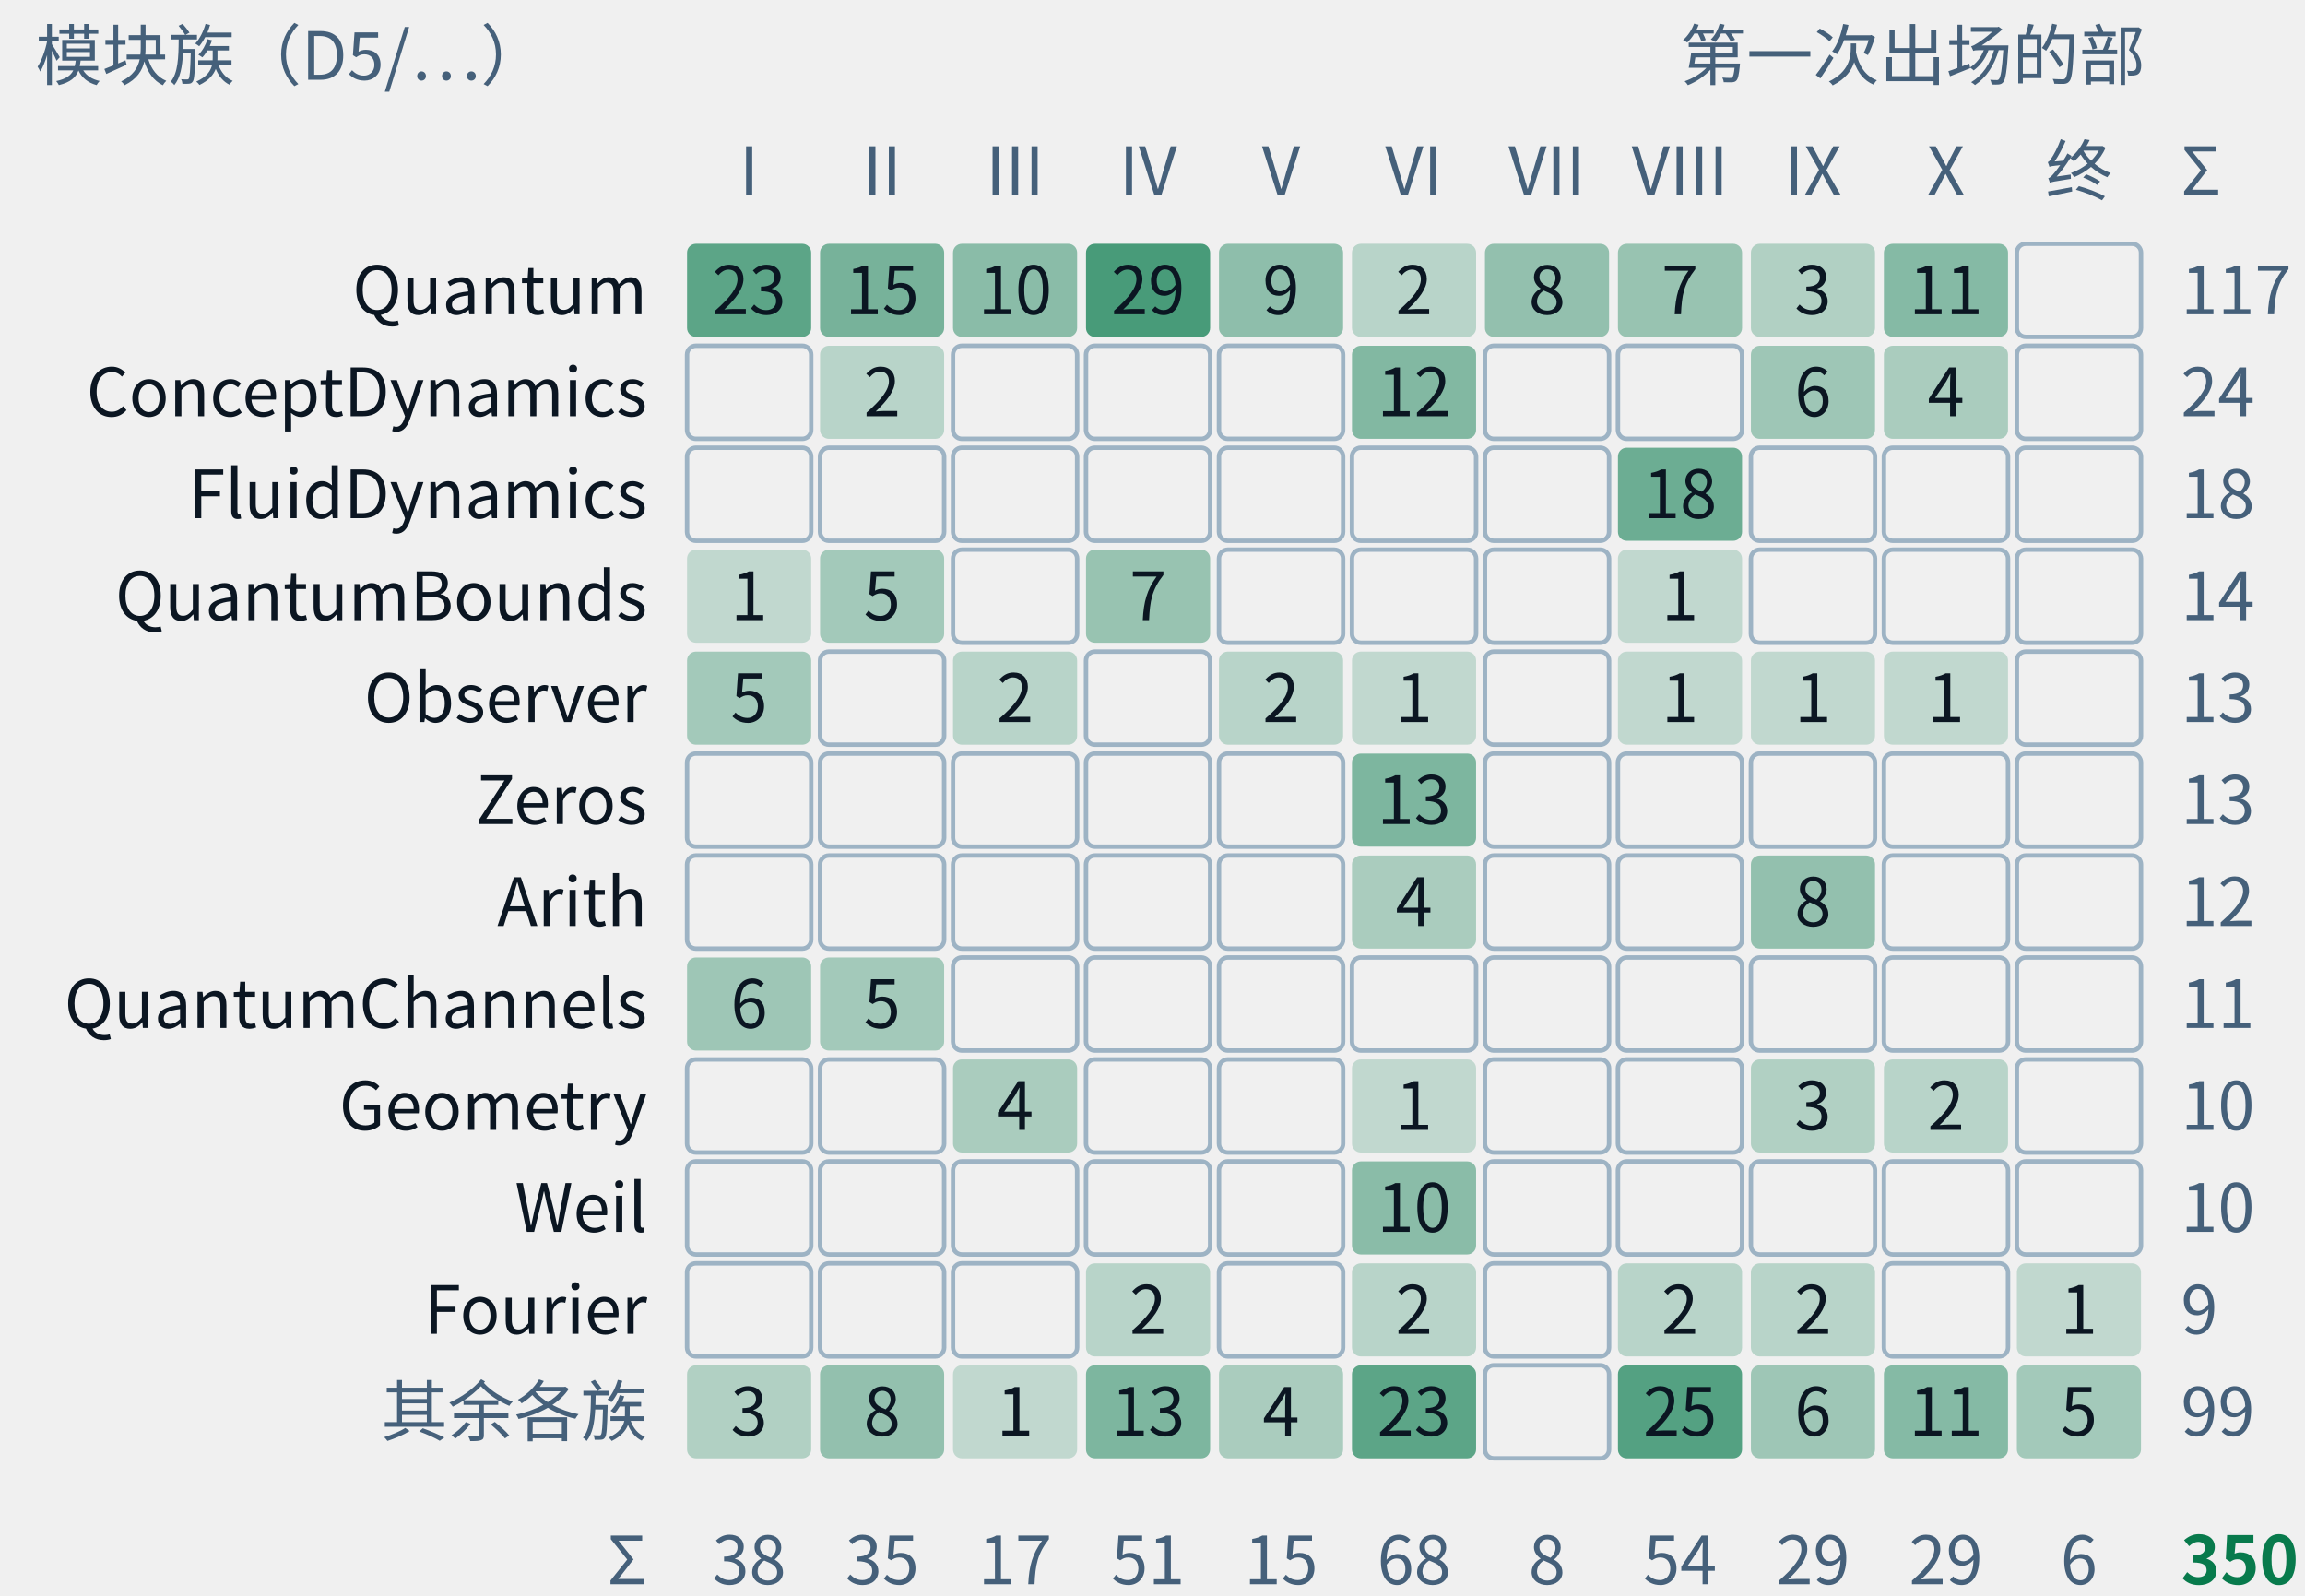
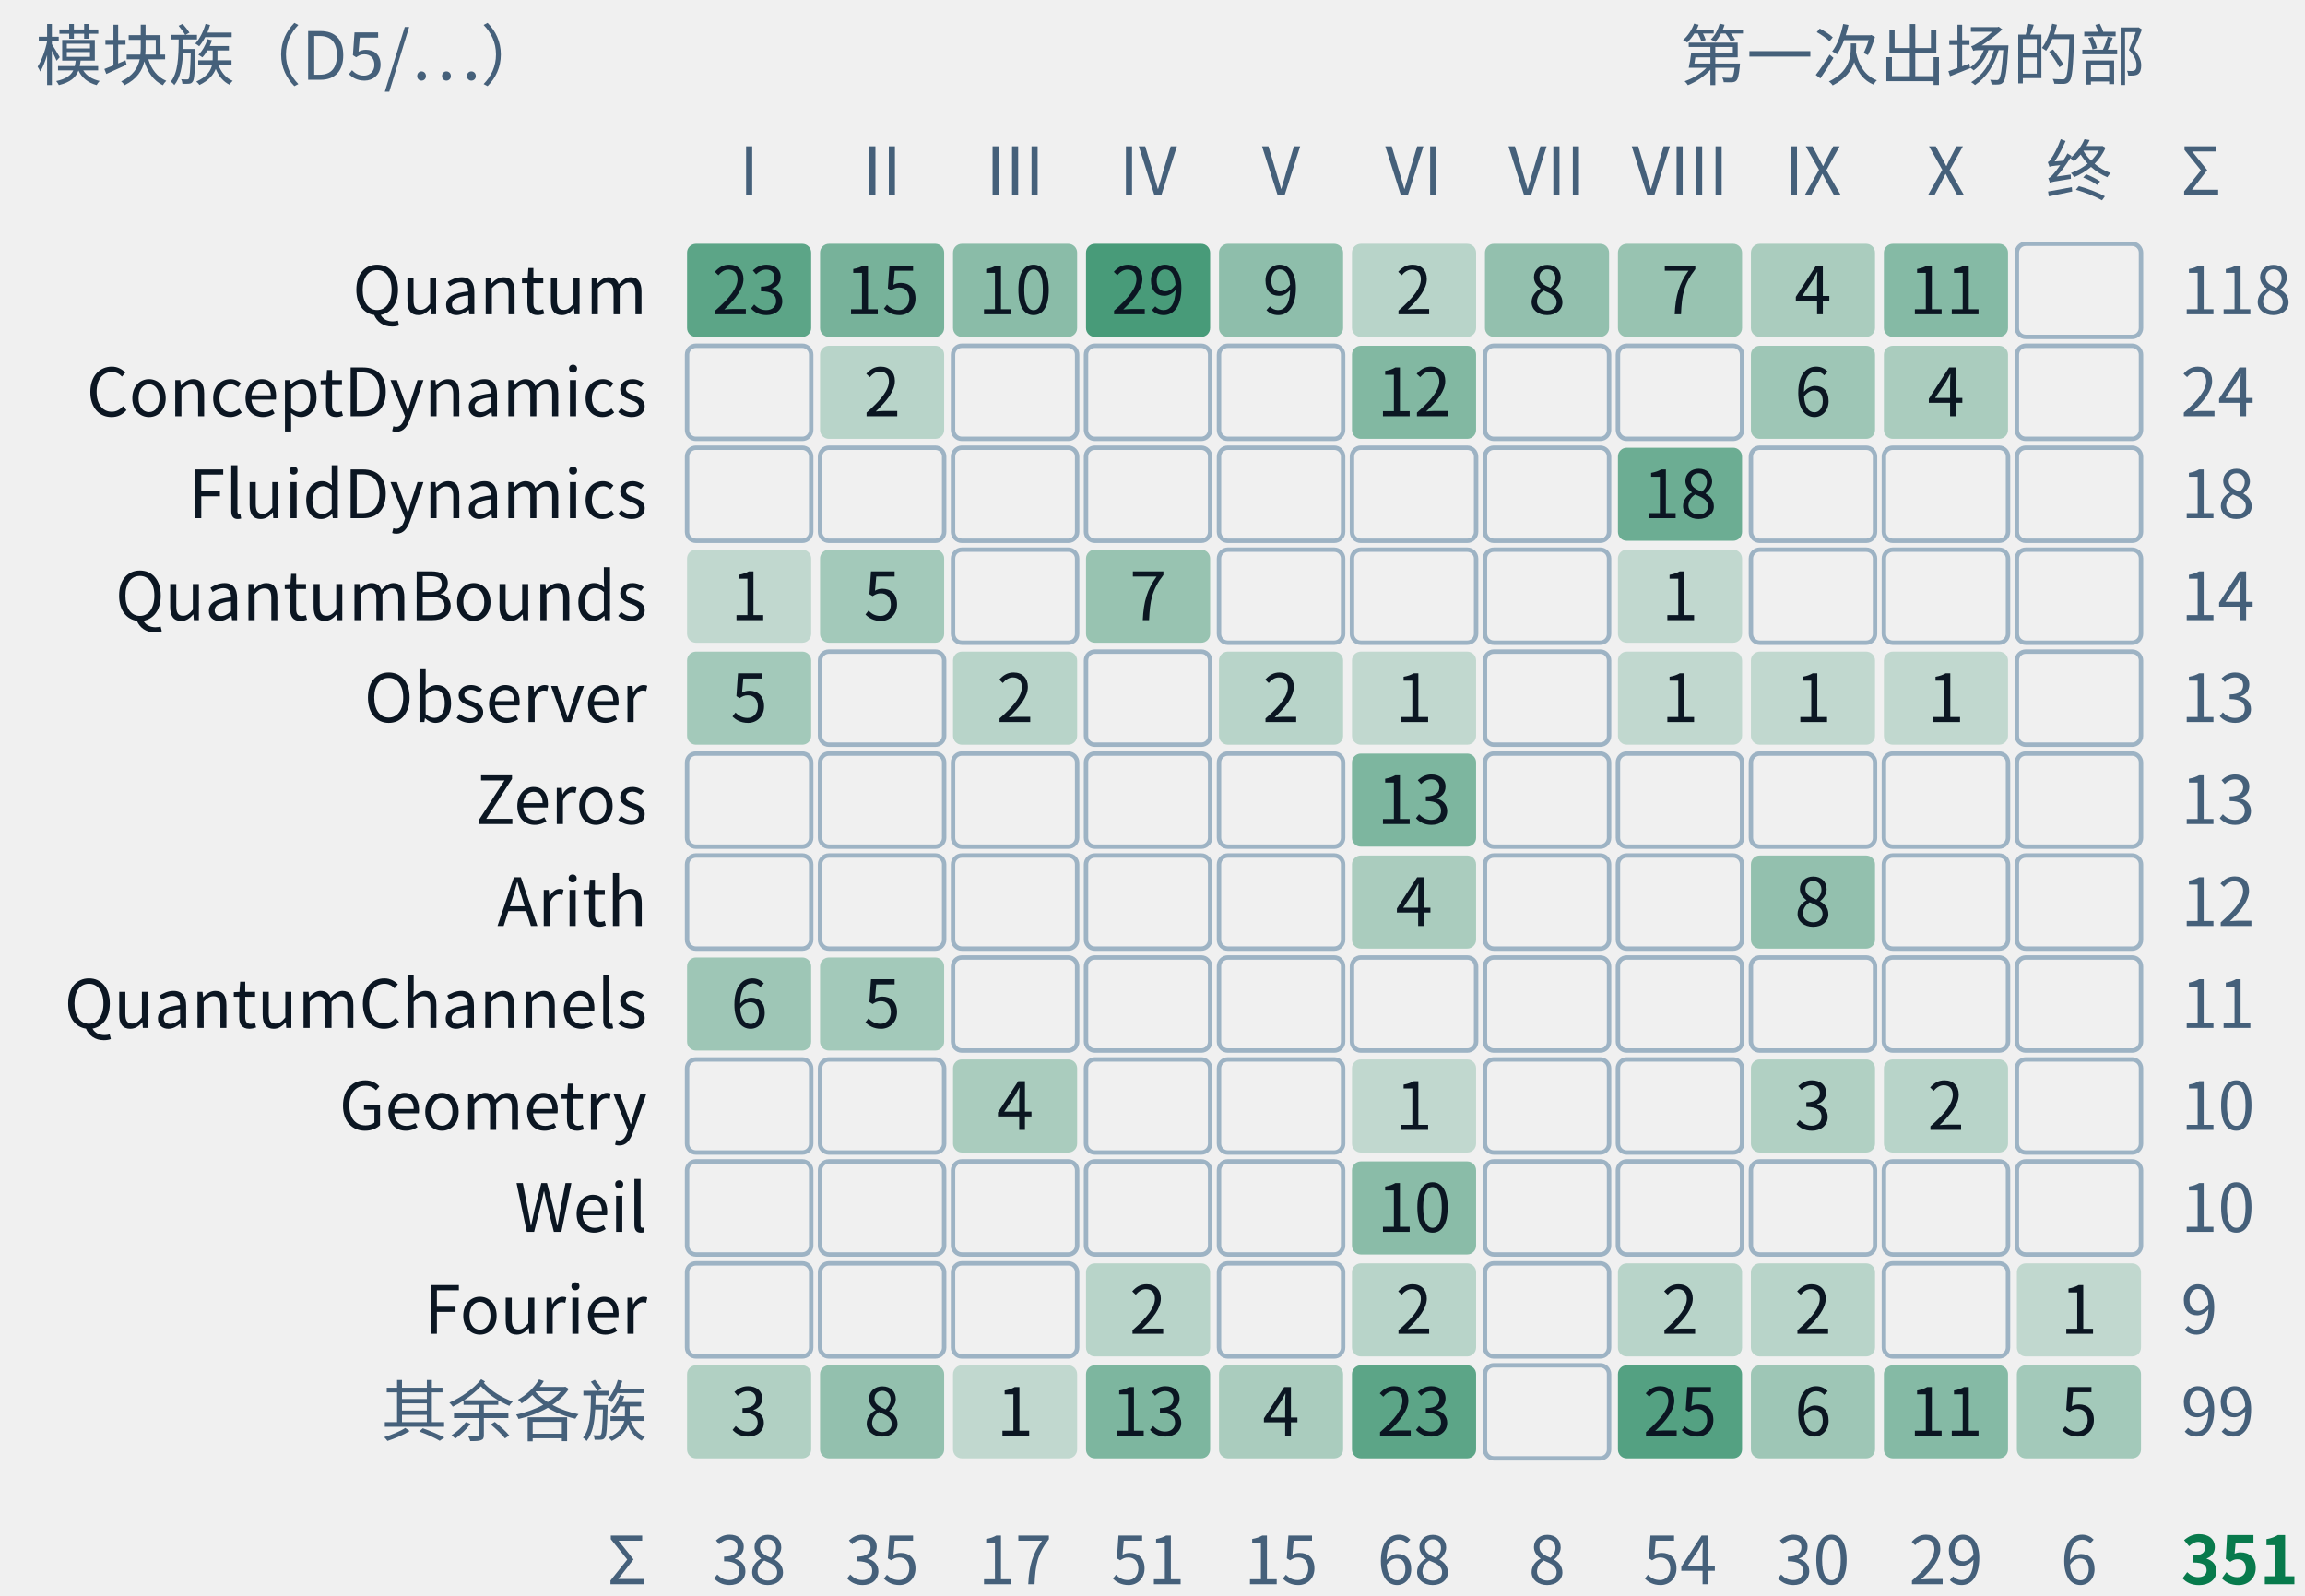
- <svg xmlns="http://www.w3.org/2000/svg" class="tr-fig" data-tr-fig="appc-modules-by-part" data-lang="zh" viewBox="0 0 520 360" width="520" height="360" font-family="'Noto Sans SC', 'Noto Sans CJK SC', 'Source Sans 3', 'PingFang SC', 'Microsoft YaHei', system-ui, sans-serif" role="img" aria-label="模块族与首次出场的部的计数格。行是 Quantum、ConceptDynamics、FluidDynamics、QuantumBounds、Observer、Zeros、Arith、QuantumChannels、Geometry、Weil、Fourier 与其余各族；列是第一至第十部与终章、附录。每格数字为条数，空格为零，合计 350 条。图不表示证明依赖。">
+ <svg xmlns="http://www.w3.org/2000/svg" class="tr-fig" data-tr-fig="appc-modules-by-part" data-lang="zh" viewBox="0 0 520 360" width="520" height="360" font-family="'Noto Sans SC', 'Noto Sans CJK SC', 'Source Sans 3', 'PingFang SC', 'Microsoft YaHei', system-ui, sans-serif" role="img" aria-label="模块族与首次出场的部的计数格。行是 Quantum、ConceptDynamics、FluidDynamics、QuantumBounds、Observer、Zeros、Arith、QuantumChannels、Geometry、Weil、Fourier 与其余各族；列是第一至第十部与终章、附录。每格数字为条数，空格为零，合计 351 条。图不表示证明依赖。">
  <style>.ts-ink{stroke:#0b1622}.tf-ink{fill:#0b1622}.ts-dim{stroke:#45607a}.tf-dim{fill:#45607a}.ts-faint{stroke:#9db3c4}.tf-faint{fill:#9db3c4}.ts-edge{stroke:#b9d0dd}.tf-edge{fill:#b9d0dd}.ts-hot{stroke:#5f9bb5}.tf-hot{fill:#5f9bb5}.ts-bg{stroke:#ffffff}.tf-bg{fill:#ffffff}.ts-panel{stroke:#eef5f9}.tf-panel{fill:#eef5f9}.ts-sheet{stroke:#f7fbfd}.tf-sheet{fill:#f7fbfd}.ts-cyan{stroke:#007c8a}.tf-cyan{fill:#007c8a}.ts-magenta{stroke:#b0128f}.tf-magenta{fill:#b0128f}.ts-amber{stroke:#946200}.tf-amber{fill:#946200}.ts-violet{stroke:#5a45c8}.tf-violet{fill:#5a45c8}.ts-ok{stroke:#087a4c}.tf-ok{fill:#087a4c}.ts-warn{stroke:#c21f3a}.tf-warn{fill:#c21f3a}.ts-blue{stroke:#1d5fd0}.tf-blue{fill:#1d5fd0}.ts-orange{stroke:#b85410}.tf-orange{fill:#b85410}.ts-sigma{stroke:#28405a}.tf-sigma{fill:#28405a}@media (prefers-color-scheme:dark){.ts-ink{stroke:#d4efff}.tf-ink{fill:#d4efff}.ts-dim{stroke:#6f8ea5}.tf-dim{fill:#6f8ea5}.ts-faint{stroke:#34506a}.tf-faint{fill:#34506a}.ts-edge{stroke:#143049}.tf-edge{fill:#143049}.ts-hot{stroke:#1f5d7c}.tf-hot{fill:#1f5d7c}.ts-bg{stroke:#03060c}.tf-bg{fill:#03060c}.ts-panel{stroke:#07101b}.tf-panel{fill:#07101b}.ts-sheet{stroke:#050c16}.tf-sheet{fill:#050c16}.ts-cyan{stroke:#19f0ff}.tf-cyan{fill:#19f0ff}.ts-magenta{stroke:#ff2fd0}.tf-magenta{fill:#ff2fd0}.ts-amber{stroke:#ffc83d}.tf-amber{fill:#ffc83d}.ts-violet{stroke:#9d8cff}.tf-violet{fill:#9d8cff}.ts-ok{stroke:#46ffb2}.tf-ok{fill:#46ffb2}.ts-warn{stroke:#ff5064}.tf-warn{fill:#ff5064}.ts-blue{stroke:#2a7bff}.tf-blue{fill:#2a7bff}.ts-orange{stroke:#ff8a3c}.tf-orange{fill:#ff8a3c}.ts-sigma{stroke:#cfe3ff}.tf-sigma{fill:#cfe3ff}}</style>
  <text class="tf-dim" x="8" y="18" font-size="15">模块族（D5/…）</text>
  <text class="tf-dim" x="484" y="18" font-size="15" text-anchor="end">第一次出场的部</text>
  <text class="tf-dim" x="169" y="44" font-size="15" text-anchor="middle">I</text>
  <text class="tf-dim" x="199" y="44" font-size="15" text-anchor="middle">II</text>
  <text class="tf-dim" x="229" y="44" font-size="15" text-anchor="middle">III</text>
  <text class="tf-dim" x="259" y="44" font-size="15" text-anchor="middle">IV</text>
  <text class="tf-dim" x="289" y="44" font-size="15" text-anchor="middle">V</text>
  <text class="tf-dim" x="319" y="44" font-size="15" text-anchor="middle">VI</text>
  <text class="tf-dim" x="349" y="44" font-size="15" text-anchor="middle">VII</text>
  <text class="tf-dim" x="379" y="44" font-size="15" text-anchor="middle">VIII</text>
  <text class="tf-dim" x="409" y="44" font-size="15" text-anchor="middle">IX</text>
  <text class="tf-dim" x="439" y="44" font-size="15" text-anchor="middle">X</text>
  <text class="tf-dim" x="469" y="44" font-size="15" text-anchor="middle">终</text>
  <text class="tf-ink" x="146" y="70.9" font-size="15" text-anchor="end">Quantum</text>
  <rect x="155" y="55" width="28" height="21" rx="2" class="tf-ok" fill-opacity="0.64" />
  <text class="tf-ink" x="169" y="70.9" font-size="15" text-anchor="middle">23</text>
  <rect x="185" y="55" width="28" height="21" rx="2" class="tf-ok" fill-opacity="0.52" />
  <text class="tf-ink" x="199" y="70.9" font-size="15" text-anchor="middle">15</text>
  <rect x="215" y="55" width="28" height="21" rx="2" class="tf-ok" fill-opacity="0.44" />
  <text class="tf-ink" x="229" y="70.9" font-size="15" text-anchor="middle">10</text>
  <rect x="245" y="55" width="28" height="21" rx="2" class="tf-ok" fill-opacity="0.72" />
  <text class="tf-ink" x="259" y="70.9" font-size="15" text-anchor="middle">29</text>
  <rect x="275" y="55" width="28" height="21" rx="2" class="tf-ok" fill-opacity="0.42" />
  <text class="tf-ink" x="289" y="70.9" font-size="15" text-anchor="middle">9</text>
  <rect x="305" y="55" width="28" height="21" rx="2" class="tf-ok" fill-opacity="0.24" />
  <text class="tf-ink" x="319" y="70.9" font-size="15" text-anchor="middle">2</text>
  <rect x="335" y="55" width="28" height="21" rx="2" class="tf-ok" fill-opacity="0.4" />
  <text class="tf-ink" x="349" y="70.9" font-size="15" text-anchor="middle">8</text>
  <rect x="365" y="55" width="28" height="21" rx="2" class="tf-ok" fill-opacity="0.38" />
  <text class="tf-ink" x="379" y="70.9" font-size="15" text-anchor="middle">7</text>
-   <rect x="395" y="55" width="28" height="21" rx="2" class="tf-ok" fill-opacity="0.27" />
-   <text class="tf-ink" x="409" y="70.9" font-size="15" text-anchor="middle">3</text>
+   <rect x="395" y="55" width="28" height="21" rx="2" class="tf-ok" fill-opacity="0.3" />
+   <text class="tf-ink" x="409" y="70.9" font-size="15" text-anchor="middle">4</text>
  <rect x="425" y="55" width="28" height="21" rx="2" class="tf-ok" fill-opacity="0.46" />
  <text class="tf-ink" x="439" y="70.9" font-size="15" text-anchor="middle">11</text>
  <rect x="455" y="55" width="28" height="21" rx="2" class="ts-faint" stroke-width="1" fill="none" />
-   <text class="tf-dim" x="492" y="70.9" font-size="15">117</text>
+   <text class="tf-dim" x="492" y="70.9" font-size="15">118</text>
  <text class="tf-ink" x="146" y="93.9" font-size="15" text-anchor="end">ConceptDynamics</text>
  <rect x="155" y="78" width="28" height="21" rx="2" class="ts-faint" stroke-width="1" fill="none" />
  <rect x="185" y="78" width="28" height="21" rx="2" class="tf-ok" fill-opacity="0.24" />
  <text class="tf-ink" x="199" y="93.9" font-size="15" text-anchor="middle">2</text>
  <rect x="215" y="78" width="28" height="21" rx="2" class="ts-faint" stroke-width="1" fill="none" />
  <rect x="245" y="78" width="28" height="21" rx="2" class="ts-faint" stroke-width="1" fill="none" />
  <rect x="275" y="78" width="28" height="21" rx="2" class="ts-faint" stroke-width="1" fill="none" />
  <rect x="305" y="78" width="28" height="21" rx="2" class="tf-ok" fill-opacity="0.47" />
  <text class="tf-ink" x="319" y="93.9" font-size="15" text-anchor="middle">12</text>
  <rect x="335" y="78" width="28" height="21" rx="2" class="ts-faint" stroke-width="1" fill="none" />
  <rect x="365" y="78" width="28" height="21" rx="2" class="ts-faint" stroke-width="1" fill="none" />
  <rect x="395" y="78" width="28" height="21" rx="2" class="tf-ok" fill-opacity="0.35" />
  <text class="tf-ink" x="409" y="93.9" font-size="15" text-anchor="middle">6</text>
  <rect x="425" y="78" width="28" height="21" rx="2" class="tf-ok" fill-opacity="0.3" />
  <text class="tf-ink" x="439" y="93.9" font-size="15" text-anchor="middle">4</text>
  <rect x="455" y="78" width="28" height="21" rx="2" class="ts-faint" stroke-width="1" fill="none" />
  <text class="tf-dim" x="492" y="93.9" font-size="15">24</text>
  <text class="tf-ink" x="146" y="116.9" font-size="15" text-anchor="end">FluidDynamics</text>
  <rect x="155" y="101" width="28" height="21" rx="2" class="ts-faint" stroke-width="1" fill="none" />
  <rect x="185" y="101" width="28" height="21" rx="2" class="ts-faint" stroke-width="1" fill="none" />
  <rect x="215" y="101" width="28" height="21" rx="2" class="ts-faint" stroke-width="1" fill="none" />
  <rect x="245" y="101" width="28" height="21" rx="2" class="ts-faint" stroke-width="1" fill="none" />
  <rect x="275" y="101" width="28" height="21" rx="2" class="ts-faint" stroke-width="1" fill="none" />
  <rect x="305" y="101" width="28" height="21" rx="2" class="ts-faint" stroke-width="1" fill="none" />
  <rect x="335" y="101" width="28" height="21" rx="2" class="ts-faint" stroke-width="1" fill="none" />
  <rect x="365" y="101" width="28" height="21" rx="2" class="tf-ok" fill-opacity="0.57" />
  <text class="tf-ink" x="379" y="116.9" font-size="15" text-anchor="middle">18</text>
  <rect x="395" y="101" width="28" height="21" rx="2" class="ts-faint" stroke-width="1" fill="none" />
  <rect x="425" y="101" width="28" height="21" rx="2" class="ts-faint" stroke-width="1" fill="none" />
  <rect x="455" y="101" width="28" height="21" rx="2" class="ts-faint" stroke-width="1" fill="none" />
  <text class="tf-dim" x="492" y="116.9" font-size="15">18</text>
  <text class="tf-ink" x="146" y="139.9" font-size="15" text-anchor="end">QuantumBounds</text>
  <rect x="155" y="124" width="28" height="21" rx="2" class="tf-ok" fill-opacity="0.2" />
  <text class="tf-ink" x="169" y="139.9" font-size="15" text-anchor="middle">1</text>
  <rect x="185" y="124" width="28" height="21" rx="2" class="tf-ok" fill-opacity="0.33" />
  <text class="tf-ink" x="199" y="139.9" font-size="15" text-anchor="middle">5</text>
  <rect x="215" y="124" width="28" height="21" rx="2" class="ts-faint" stroke-width="1" fill="none" />
  <rect x="245" y="124" width="28" height="21" rx="2" class="tf-ok" fill-opacity="0.38" />
  <text class="tf-ink" x="259" y="139.9" font-size="15" text-anchor="middle">7</text>
  <rect x="275" y="124" width="28" height="21" rx="2" class="ts-faint" stroke-width="1" fill="none" />
  <rect x="305" y="124" width="28" height="21" rx="2" class="ts-faint" stroke-width="1" fill="none" />
  <rect x="335" y="124" width="28" height="21" rx="2" class="ts-faint" stroke-width="1" fill="none" />
  <rect x="365" y="124" width="28" height="21" rx="2" class="tf-ok" fill-opacity="0.2" />
  <text class="tf-ink" x="379" y="139.9" font-size="15" text-anchor="middle">1</text>
  <rect x="395" y="124" width="28" height="21" rx="2" class="ts-faint" stroke-width="1" fill="none" />
  <rect x="425" y="124" width="28" height="21" rx="2" class="ts-faint" stroke-width="1" fill="none" />
  <rect x="455" y="124" width="28" height="21" rx="2" class="ts-faint" stroke-width="1" fill="none" />
  <text class="tf-dim" x="492" y="139.9" font-size="15">14</text>
  <text class="tf-ink" x="146" y="162.9" font-size="15" text-anchor="end">Observer</text>
  <rect x="155" y="147" width="28" height="21" rx="2" class="tf-ok" fill-opacity="0.33" />
  <text class="tf-ink" x="169" y="162.9" font-size="15" text-anchor="middle">5</text>
  <rect x="185" y="147" width="28" height="21" rx="2" class="ts-faint" stroke-width="1" fill="none" />
  <rect x="215" y="147" width="28" height="21" rx="2" class="tf-ok" fill-opacity="0.24" />
  <text class="tf-ink" x="229" y="162.9" font-size="15" text-anchor="middle">2</text>
  <rect x="245" y="147" width="28" height="21" rx="2" class="ts-faint" stroke-width="1" fill="none" />
  <rect x="275" y="147" width="28" height="21" rx="2" class="tf-ok" fill-opacity="0.24" />
  <text class="tf-ink" x="289" y="162.9" font-size="15" text-anchor="middle">2</text>
  <rect x="305" y="147" width="28" height="21" rx="2" class="tf-ok" fill-opacity="0.2" />
  <text class="tf-ink" x="319" y="162.9" font-size="15" text-anchor="middle">1</text>
  <rect x="335" y="147" width="28" height="21" rx="2" class="ts-faint" stroke-width="1" fill="none" />
  <rect x="365" y="147" width="28" height="21" rx="2" class="tf-ok" fill-opacity="0.2" />
  <text class="tf-ink" x="379" y="162.9" font-size="15" text-anchor="middle">1</text>
  <rect x="395" y="147" width="28" height="21" rx="2" class="tf-ok" fill-opacity="0.2" />
  <text class="tf-ink" x="409" y="162.9" font-size="15" text-anchor="middle">1</text>
  <rect x="425" y="147" width="28" height="21" rx="2" class="tf-ok" fill-opacity="0.2" />
  <text class="tf-ink" x="439" y="162.9" font-size="15" text-anchor="middle">1</text>
  <rect x="455" y="147" width="28" height="21" rx="2" class="ts-faint" stroke-width="1" fill="none" />
  <text class="tf-dim" x="492" y="162.9" font-size="15">13</text>
  <text class="tf-ink" x="146" y="185.9" font-size="15" text-anchor="end">Zeros</text>
  <rect x="155" y="170" width="28" height="21" rx="2" class="ts-faint" stroke-width="1" fill="none" />
  <rect x="185" y="170" width="28" height="21" rx="2" class="ts-faint" stroke-width="1" fill="none" />
  <rect x="215" y="170" width="28" height="21" rx="2" class="ts-faint" stroke-width="1" fill="none" />
  <rect x="245" y="170" width="28" height="21" rx="2" class="ts-faint" stroke-width="1" fill="none" />
  <rect x="275" y="170" width="28" height="21" rx="2" class="ts-faint" stroke-width="1" fill="none" />
  <rect x="305" y="170" width="28" height="21" rx="2" class="tf-ok" fill-opacity="0.49" />
  <text class="tf-ink" x="319" y="185.9" font-size="15" text-anchor="middle">13</text>
  <rect x="335" y="170" width="28" height="21" rx="2" class="ts-faint" stroke-width="1" fill="none" />
  <rect x="365" y="170" width="28" height="21" rx="2" class="ts-faint" stroke-width="1" fill="none" />
  <rect x="395" y="170" width="28" height="21" rx="2" class="ts-faint" stroke-width="1" fill="none" />
  <rect x="425" y="170" width="28" height="21" rx="2" class="ts-faint" stroke-width="1" fill="none" />
  <rect x="455" y="170" width="28" height="21" rx="2" class="ts-faint" stroke-width="1" fill="none" />
  <text class="tf-dim" x="492" y="185.9" font-size="15">13</text>
  <text class="tf-ink" x="146" y="208.9" font-size="15" text-anchor="end">Arith</text>
  <rect x="155" y="193" width="28" height="21" rx="2" class="ts-faint" stroke-width="1" fill="none" />
  <rect x="185" y="193" width="28" height="21" rx="2" class="ts-faint" stroke-width="1" fill="none" />
  <rect x="215" y="193" width="28" height="21" rx="2" class="ts-faint" stroke-width="1" fill="none" />
  <rect x="245" y="193" width="28" height="21" rx="2" class="ts-faint" stroke-width="1" fill="none" />
  <rect x="275" y="193" width="28" height="21" rx="2" class="ts-faint" stroke-width="1" fill="none" />
  <rect x="305" y="193" width="28" height="21" rx="2" class="tf-ok" fill-opacity="0.3" />
  <text class="tf-ink" x="319" y="208.9" font-size="15" text-anchor="middle">4</text>
  <rect x="335" y="193" width="28" height="21" rx="2" class="ts-faint" stroke-width="1" fill="none" />
  <rect x="365" y="193" width="28" height="21" rx="2" class="ts-faint" stroke-width="1" fill="none" />
  <rect x="395" y="193" width="28" height="21" rx="2" class="tf-ok" fill-opacity="0.4" />
  <text class="tf-ink" x="409" y="208.9" font-size="15" text-anchor="middle">8</text>
  <rect x="425" y="193" width="28" height="21" rx="2" class="ts-faint" stroke-width="1" fill="none" />
  <rect x="455" y="193" width="28" height="21" rx="2" class="ts-faint" stroke-width="1" fill="none" />
  <text class="tf-dim" x="492" y="208.9" font-size="15">12</text>
  <text class="tf-ink" x="146" y="231.9" font-size="15" text-anchor="end">QuantumChannels</text>
  <rect x="155" y="216" width="28" height="21" rx="2" class="tf-ok" fill-opacity="0.35" />
  <text class="tf-ink" x="169" y="231.9" font-size="15" text-anchor="middle">6</text>
  <rect x="185" y="216" width="28" height="21" rx="2" class="tf-ok" fill-opacity="0.33" />
  <text class="tf-ink" x="199" y="231.9" font-size="15" text-anchor="middle">5</text>
  <rect x="215" y="216" width="28" height="21" rx="2" class="ts-faint" stroke-width="1" fill="none" />
  <rect x="245" y="216" width="28" height="21" rx="2" class="ts-faint" stroke-width="1" fill="none" />
  <rect x="275" y="216" width="28" height="21" rx="2" class="ts-faint" stroke-width="1" fill="none" />
  <rect x="305" y="216" width="28" height="21" rx="2" class="ts-faint" stroke-width="1" fill="none" />
  <rect x="335" y="216" width="28" height="21" rx="2" class="ts-faint" stroke-width="1" fill="none" />
  <rect x="365" y="216" width="28" height="21" rx="2" class="ts-faint" stroke-width="1" fill="none" />
  <rect x="395" y="216" width="28" height="21" rx="2" class="ts-faint" stroke-width="1" fill="none" />
  <rect x="425" y="216" width="28" height="21" rx="2" class="ts-faint" stroke-width="1" fill="none" />
  <rect x="455" y="216" width="28" height="21" rx="2" class="ts-faint" stroke-width="1" fill="none" />
  <text class="tf-dim" x="492" y="231.9" font-size="15">11</text>
  <text class="tf-ink" x="146" y="254.9" font-size="15" text-anchor="end">Geometry</text>
  <rect x="155" y="239" width="28" height="21" rx="2" class="ts-faint" stroke-width="1" fill="none" />
  <rect x="185" y="239" width="28" height="21" rx="2" class="ts-faint" stroke-width="1" fill="none" />
  <rect x="215" y="239" width="28" height="21" rx="2" class="tf-ok" fill-opacity="0.3" />
  <text class="tf-ink" x="229" y="254.9" font-size="15" text-anchor="middle">4</text>
  <rect x="245" y="239" width="28" height="21" rx="2" class="ts-faint" stroke-width="1" fill="none" />
  <rect x="275" y="239" width="28" height="21" rx="2" class="ts-faint" stroke-width="1" fill="none" />
  <rect x="305" y="239" width="28" height="21" rx="2" class="tf-ok" fill-opacity="0.2" />
  <text class="tf-ink" x="319" y="254.9" font-size="15" text-anchor="middle">1</text>
  <rect x="335" y="239" width="28" height="21" rx="2" class="ts-faint" stroke-width="1" fill="none" />
  <rect x="365" y="239" width="28" height="21" rx="2" class="ts-faint" stroke-width="1" fill="none" />
  <rect x="395" y="239" width="28" height="21" rx="2" class="tf-ok" fill-opacity="0.27" />
  <text class="tf-ink" x="409" y="254.9" font-size="15" text-anchor="middle">3</text>
  <rect x="425" y="239" width="28" height="21" rx="2" class="tf-ok" fill-opacity="0.24" />
  <text class="tf-ink" x="439" y="254.9" font-size="15" text-anchor="middle">2</text>
  <rect x="455" y="239" width="28" height="21" rx="2" class="ts-faint" stroke-width="1" fill="none" />
  <text class="tf-dim" x="492" y="254.9" font-size="15">10</text>
  <text class="tf-ink" x="146" y="277.9" font-size="15" text-anchor="end">Weil</text>
  <rect x="155" y="262" width="28" height="21" rx="2" class="ts-faint" stroke-width="1" fill="none" />
  <rect x="185" y="262" width="28" height="21" rx="2" class="ts-faint" stroke-width="1" fill="none" />
  <rect x="215" y="262" width="28" height="21" rx="2" class="ts-faint" stroke-width="1" fill="none" />
  <rect x="245" y="262" width="28" height="21" rx="2" class="ts-faint" stroke-width="1" fill="none" />
  <rect x="275" y="262" width="28" height="21" rx="2" class="ts-faint" stroke-width="1" fill="none" />
  <rect x="305" y="262" width="28" height="21" rx="2" class="tf-ok" fill-opacity="0.44" />
  <text class="tf-ink" x="319" y="277.9" font-size="15" text-anchor="middle">10</text>
  <rect x="335" y="262" width="28" height="21" rx="2" class="ts-faint" stroke-width="1" fill="none" />
  <rect x="365" y="262" width="28" height="21" rx="2" class="ts-faint" stroke-width="1" fill="none" />
  <rect x="395" y="262" width="28" height="21" rx="2" class="ts-faint" stroke-width="1" fill="none" />
  <rect x="425" y="262" width="28" height="21" rx="2" class="ts-faint" stroke-width="1" fill="none" />
  <rect x="455" y="262" width="28" height="21" rx="2" class="ts-faint" stroke-width="1" fill="none" />
  <text class="tf-dim" x="492" y="277.9" font-size="15">10</text>
  <text class="tf-ink" x="146" y="300.9" font-size="15" text-anchor="end">Fourier</text>
  <rect x="155" y="285" width="28" height="21" rx="2" class="ts-faint" stroke-width="1" fill="none" />
  <rect x="185" y="285" width="28" height="21" rx="2" class="ts-faint" stroke-width="1" fill="none" />
  <rect x="215" y="285" width="28" height="21" rx="2" class="ts-faint" stroke-width="1" fill="none" />
  <rect x="245" y="285" width="28" height="21" rx="2" class="tf-ok" fill-opacity="0.24" />
  <text class="tf-ink" x="259" y="300.9" font-size="15" text-anchor="middle">2</text>
  <rect x="275" y="285" width="28" height="21" rx="2" class="ts-faint" stroke-width="1" fill="none" />
  <rect x="305" y="285" width="28" height="21" rx="2" class="tf-ok" fill-opacity="0.24" />
  <text class="tf-ink" x="319" y="300.9" font-size="15" text-anchor="middle">2</text>
  <rect x="335" y="285" width="28" height="21" rx="2" class="ts-faint" stroke-width="1" fill="none" />
  <rect x="365" y="285" width="28" height="21" rx="2" class="tf-ok" fill-opacity="0.24" />
  <text class="tf-ink" x="379" y="300.9" font-size="15" text-anchor="middle">2</text>
  <rect x="395" y="285" width="28" height="21" rx="2" class="tf-ok" fill-opacity="0.24" />
  <text class="tf-ink" x="409" y="300.9" font-size="15" text-anchor="middle">2</text>
  <rect x="425" y="285" width="28" height="21" rx="2" class="ts-faint" stroke-width="1" fill="none" />
  <rect x="455" y="285" width="28" height="21" rx="2" class="tf-ok" fill-opacity="0.2" />
  <text class="tf-ink" x="469" y="300.9" font-size="15" text-anchor="middle">1</text>
  <text class="tf-dim" x="492" y="300.9" font-size="15">9</text>
  <text class="tf-dim" x="146" y="323.9" font-size="15" text-anchor="end">其余各族</text>
  <rect x="155" y="308" width="28" height="21" rx="2" class="tf-ok" fill-opacity="0.27" />
  <text class="tf-ink" x="169" y="323.9" font-size="15" text-anchor="middle">3</text>
  <rect x="185" y="308" width="28" height="21" rx="2" class="tf-ok" fill-opacity="0.4" />
  <text class="tf-ink" x="199" y="323.9" font-size="15" text-anchor="middle">8</text>
  <rect x="215" y="308" width="28" height="21" rx="2" class="tf-ok" fill-opacity="0.2" />
  <text class="tf-ink" x="229" y="323.9" font-size="15" text-anchor="middle">1</text>
  <rect x="245" y="308" width="28" height="21" rx="2" class="tf-ok" fill-opacity="0.49" />
  <text class="tf-ink" x="259" y="323.9" font-size="15" text-anchor="middle">13</text>
  <rect x="275" y="308" width="28" height="21" rx="2" class="tf-ok" fill-opacity="0.3" />
  <text class="tf-ink" x="289" y="323.9" font-size="15" text-anchor="middle">4</text>
  <rect x="305" y="308" width="28" height="21" rx="2" class="tf-ok" fill-opacity="0.64" />
  <text class="tf-ink" x="319" y="323.9" font-size="15" text-anchor="middle">23</text>
  <rect x="335" y="308" width="28" height="21" rx="2" class="ts-faint" stroke-width="1" fill="none" />
  <rect x="365" y="308" width="28" height="21" rx="2" class="tf-ok" fill-opacity="0.67" />
  <text class="tf-ink" x="379" y="323.9" font-size="15" text-anchor="middle">25</text>
  <rect x="395" y="308" width="28" height="21" rx="2" class="tf-ok" fill-opacity="0.35" />
  <text class="tf-ink" x="409" y="323.9" font-size="15" text-anchor="middle">6</text>
  <rect x="425" y="308" width="28" height="21" rx="2" class="tf-ok" fill-opacity="0.46" />
  <text class="tf-ink" x="439" y="323.9" font-size="15" text-anchor="middle">11</text>
  <rect x="455" y="308" width="28" height="21" rx="2" class="tf-ok" fill-opacity="0.33" />
  <text class="tf-ink" x="469" y="323.9" font-size="15" text-anchor="middle">5</text>
  <text class="tf-dim" x="492" y="323.9" font-size="15">99</text>
  <text class="tf-dim" x="492" y="44" font-size="15">Σ</text>
  <text class="tf-dim" x="146" y="357.4" font-size="15" text-anchor="end">Σ</text>
  <text class="tf-dim" x="169" y="357.4" font-size="15" text-anchor="middle">38</text>
  <text class="tf-dim" x="199" y="357.4" font-size="15" text-anchor="middle">35</text>
  <text class="tf-dim" x="229" y="357.4" font-size="15" text-anchor="middle">17</text>
  <text class="tf-dim" x="259" y="357.4" font-size="15" text-anchor="middle">51</text>
  <text class="tf-dim" x="289" y="357.4" font-size="15" text-anchor="middle">15</text>
  <text class="tf-dim" x="319" y="357.4" font-size="15" text-anchor="middle">68</text>
  <text class="tf-dim" x="349" y="357.4" font-size="15" text-anchor="middle">8</text>
  <text class="tf-dim" x="379" y="357.4" font-size="15" text-anchor="middle">54</text>
-   <text class="tf-dim" x="409" y="357.4" font-size="15" text-anchor="middle">29</text>
+   <text class="tf-dim" x="409" y="357.4" font-size="15" text-anchor="middle">30</text>
  <text class="tf-dim" x="439" y="357.4" font-size="15" text-anchor="middle">29</text>
  <text class="tf-dim" x="469" y="357.4" font-size="15" text-anchor="middle">6</text>
-   <text class="tf-ok" x="492" y="357.4" font-size="15" font-weight="600">350</text>
+   <text class="tf-ok" x="492" y="357.4" font-size="15" font-weight="600">351</text>
</svg>
